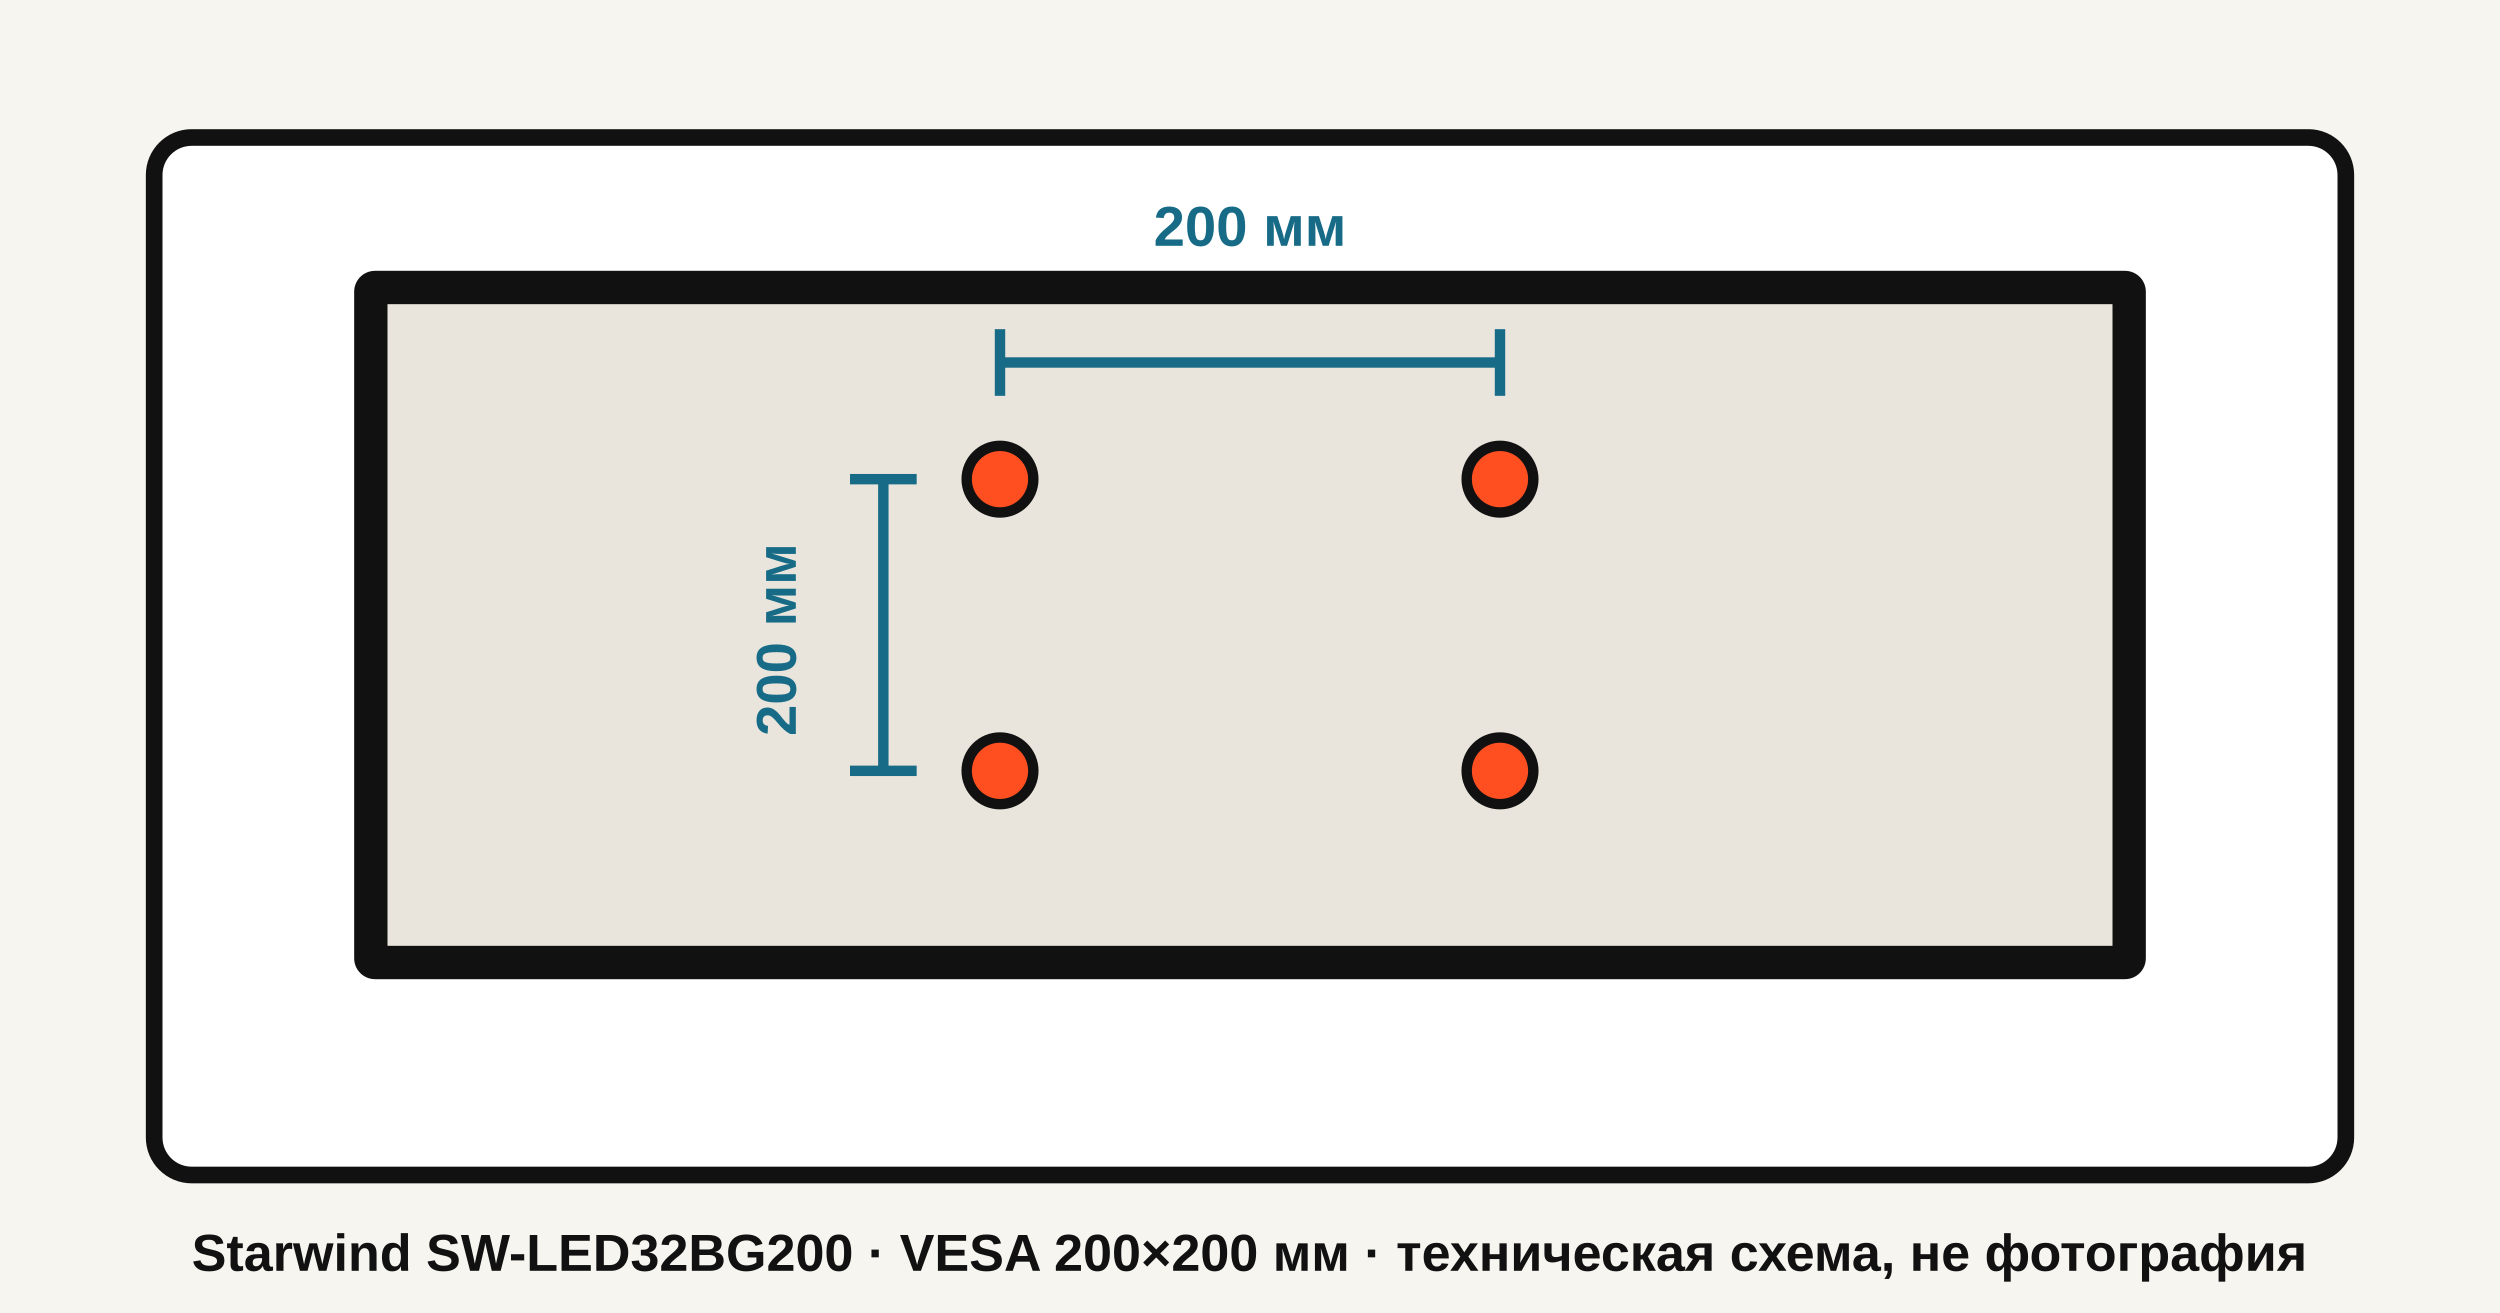
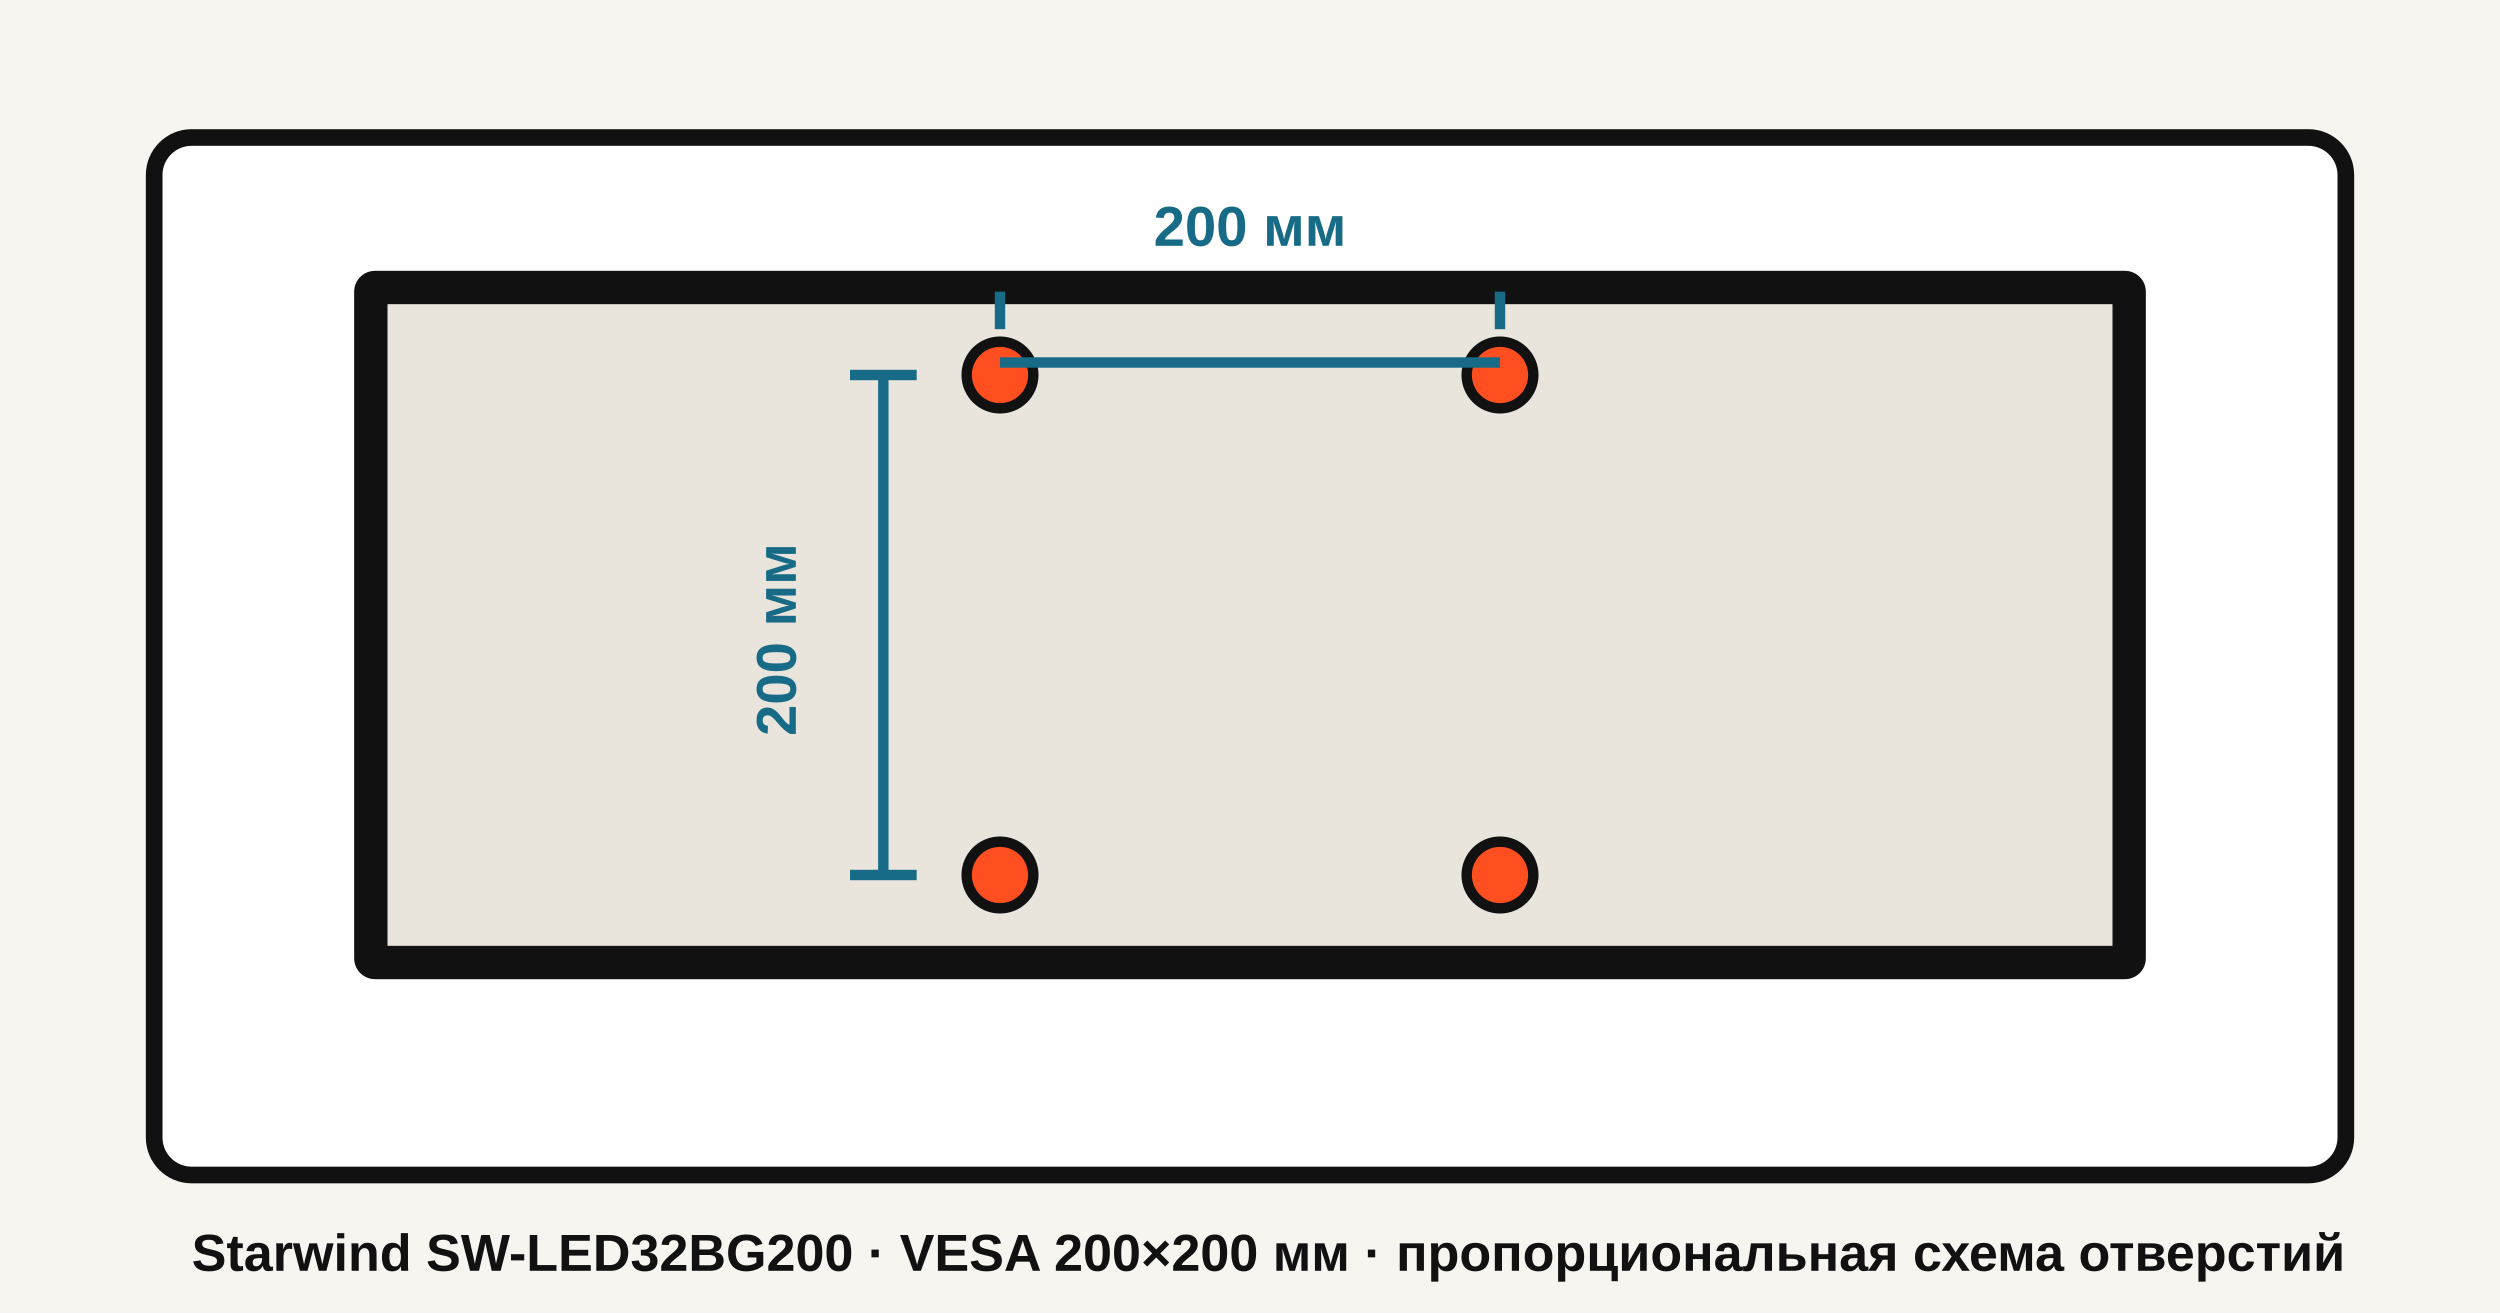
<svg xmlns="http://www.w3.org/2000/svg" width="1200" height="630" viewBox="0 0 1200 630" role="img" aria-labelledby="title desc">
  <rect width="1200" height="630" fill="#F7F5F0" />
  <rect x="74" y="66" width="1052" height="498" rx="18" fill="#fff" stroke="#111" stroke-width="8" />
  <rect x="170" y="130" width="860" height="340" rx="10" fill="#111" />
  <rect x="186" y="146" width="828" height="308" fill="#E9E5DC" />
  <g fill="#FF4F21" stroke="#111" stroke-width="5">
-     <circle cx="480" cy="230" r="16" />
-     <circle cx="720" cy="230" r="16" />
-     <circle cx="480" cy="370" r="16" />
-     <circle cx="720" cy="370" r="16" />
+     <circle cx="480.0" cy="180.0" r="16" />
+     <circle cx="720.0" cy="180.0" r="16" />
+     <circle cx="480.0" cy="420.0" r="16" />
+     <circle cx="720.0" cy="420.0" r="16" />
  </g>
-   <path d="M480 190V158M720 190V158M480 174H720" stroke="#176B87" stroke-width="5" />
-   <path d="M440 230H408M440 370H408M424 230V370" stroke="#176B87" stroke-width="5" />
+   <path d="M480.0 140.0V158M720.0 140.0V158M480.0 174H720.0" stroke="#176B87" stroke-width="5" />
+   <path d="M440.0 180.0H408M440.0 420.0H408M424 180.0V420.0" stroke="#176B87" stroke-width="5" />
  <text x="600" y="118" text-anchor="middle" font-family="Arial,sans-serif" font-size="27" font-weight="700" fill="#176B87">200 мм</text>
  <text x="382" y="307" text-anchor="middle" font-family="Arial,sans-serif" font-size="27" font-weight="700" fill="#176B87" transform="rotate(-90 382 307)">200 мм</text>
-   <text x="92" y="610" font-family="Arial,sans-serif" font-size="25" font-weight="700" fill="#111">Starwind SW-LED32BG200 · VESA 200×200 мм · техническая схема, не фотография</text>
+   <text x="92" y="610" font-family="Arial,sans-serif" font-size="25" font-weight="700" fill="#111">Starwind SW-LED32BG200 · VESA 200×200 мм · пропорциональная схема отверстий</text>
</svg>
